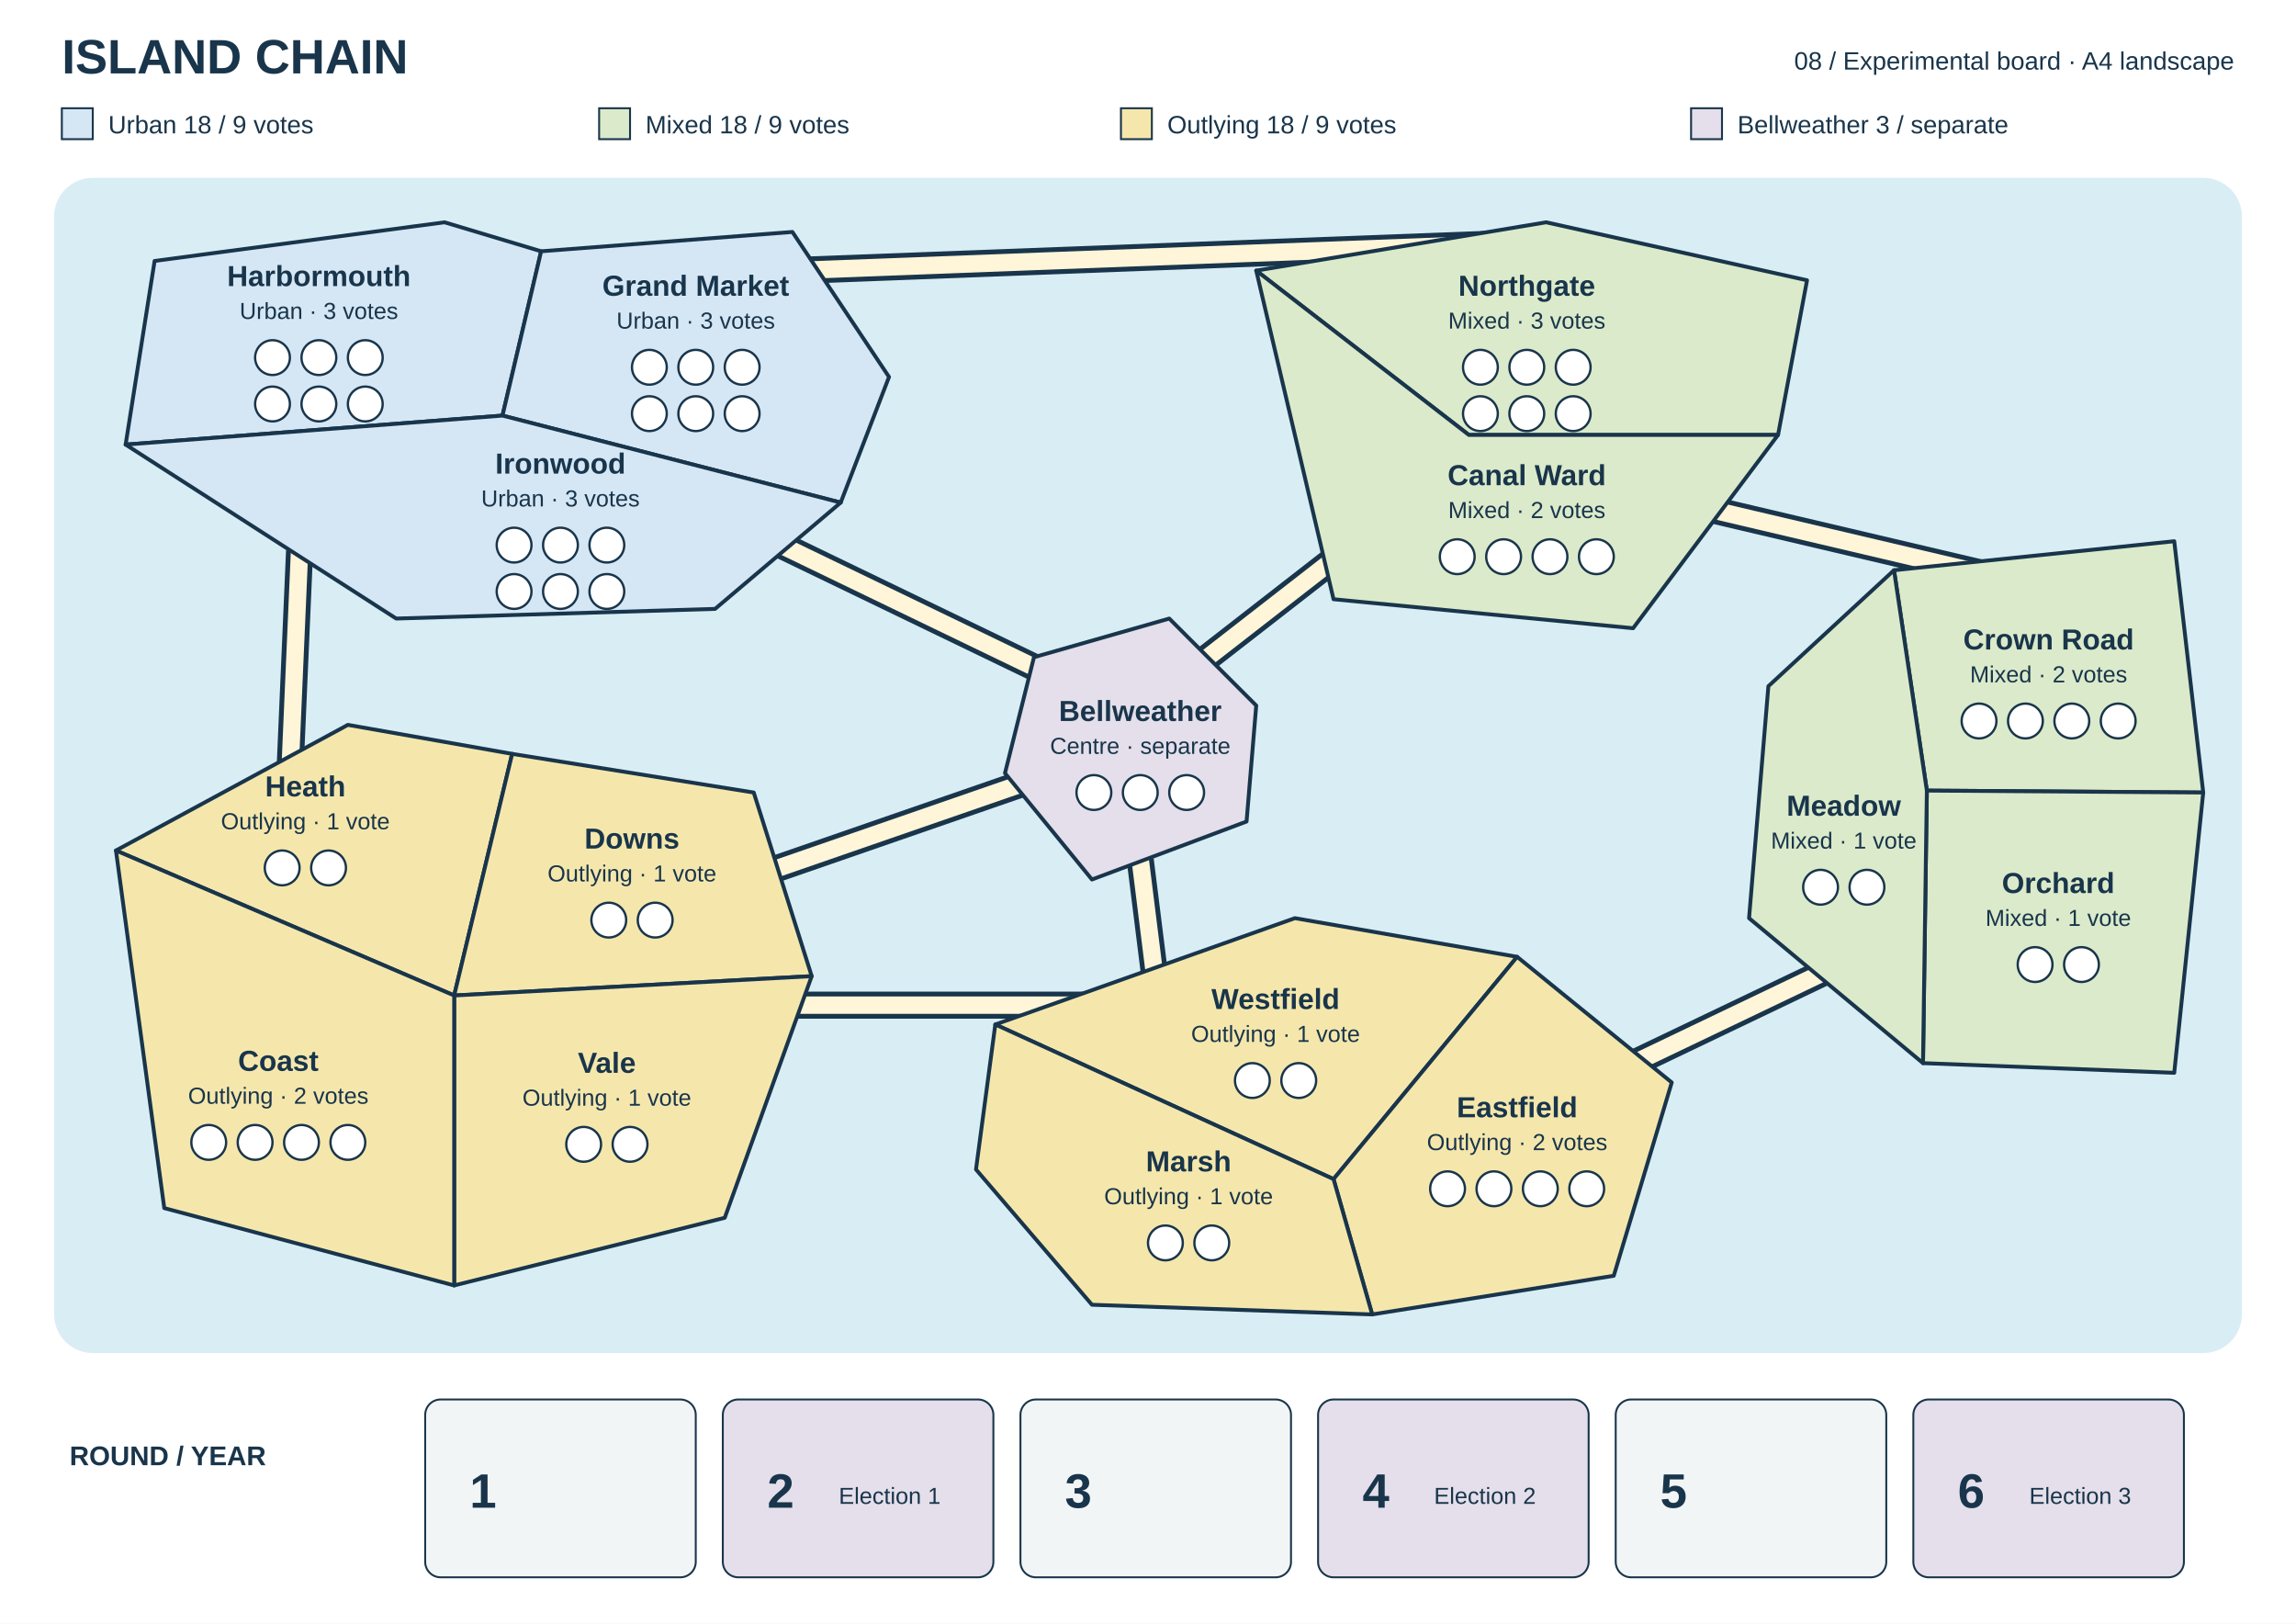
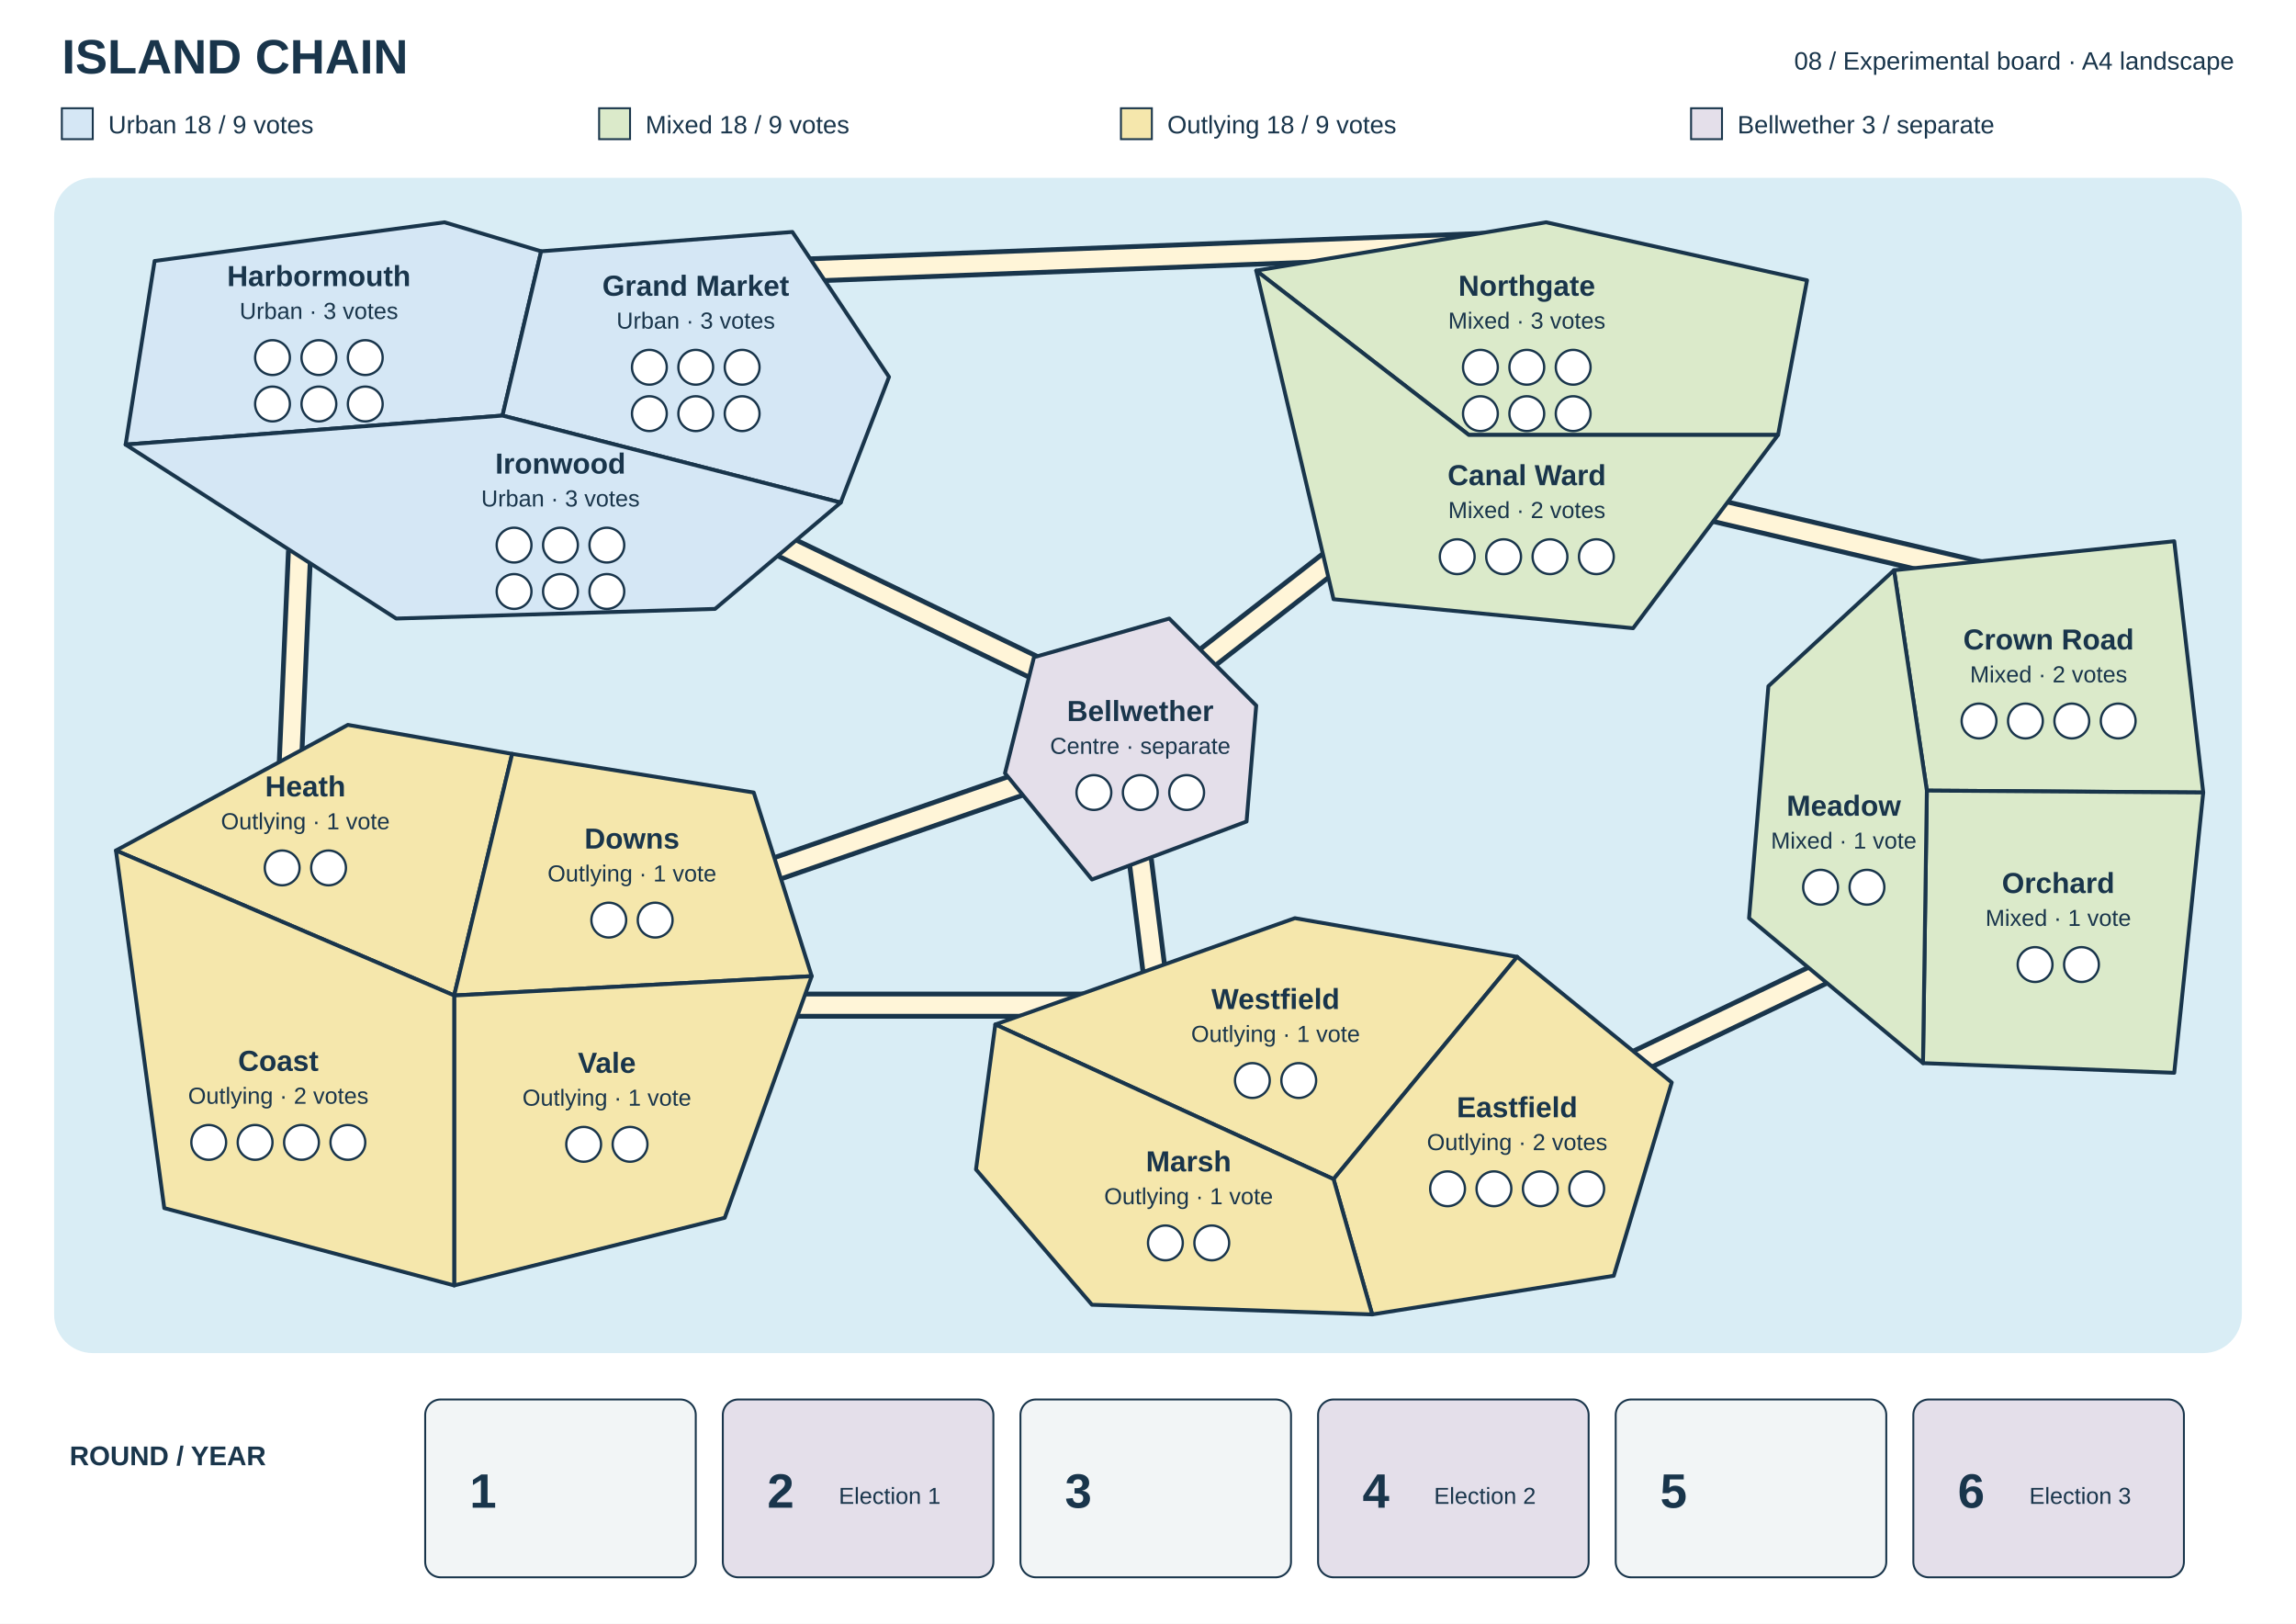
<svg xmlns="http://www.w3.org/2000/svg" width="297mm" height="210mm" viewBox="0 0 1188 840" role="img" aria-labelledby="title desc">
  <style>text{font-family:Arial,sans-serif;fill:#19354b}.name{font-size:15px;font-weight:700}.detail{font-size:12px}</style>
  <rect width="1188" height="840" fill="white" />
  <text x="32" y="38" font-size="25" font-weight="700">ISLAND CHAIN</text>
  <text x="1156" y="36" text-anchor="end" font-size="13">08 / Experimental board · A4 landscape</text>
  <rect x="32" y="56" width="16" height="16" fill="#d5e7f5" stroke="#19354b" />
  <text x="56" y="69" font-size="13">Urban 18 / 9 votes</text>
  <rect x="310" y="56" width="16" height="16" fill="#dbeaca" stroke="#19354b" />
  <text x="334" y="69" font-size="13">Mixed 18 / 9 votes</text>
  <rect x="580" y="56" width="16" height="16" fill="#f5e7ac" stroke="#19354b" />
  <text x="604" y="69" font-size="13">Outlying 18 / 9 votes</text>
  <rect x="875" y="56" width="16" height="16" fill="#e4dfea" stroke="#19354b" />
-   <text x="899" y="69" font-size="13">Bellweather 3 / separate</text>
+   <text x="899" y="69" font-size="13">Bellwether 3 / separate</text>
  <rect x="28" y="92" width="1132" height="608" rx="20" fill="#d9edf5" />
  <g data-bridge="B-D">
    <path d="M 410,140 L 780,126" stroke="#19354b" stroke-width="14" />
    <path d="M 410,140 L 780,126" stroke="#fff5d8" stroke-width="9" />
  </g>
  <g data-bridge="E-F">
    <path d="M 870,260 L 1040,300" stroke="#19354b" stroke-width="14" />
    <path d="M 870,260 L 1040,300" stroke="#fff5d8" stroke-width="9" />
  </g>
  <g data-bridge="H-J">
    <path d="M 950,500 L 835,555" stroke="#19354b" stroke-width="14" />
    <path d="M 950,500 L 835,555" stroke="#fff5d8" stroke-width="9" />
  </g>
  <g data-bridge="I-N">
    <path d="M 580,520 L 405,520" stroke="#19354b" stroke-width="14" />
    <path d="M 580,520 L 405,520" stroke="#fff5d8" stroke-width="9" />
  </g>
  <g data-bridge="L-C">
    <path d="M 150,400 L 155,285" stroke="#19354b" stroke-width="14" />
    <path d="M 150,400 L 155,285" stroke="#fff5d8" stroke-width="9" />
  </g>
  <g data-bridge="C-X">
    <path d="M 400,280 L 545,350" stroke="#19354b" stroke-width="14" />
    <path d="M 400,280 L 545,350" stroke="#fff5d8" stroke-width="9" />
  </g>
  <g data-bridge="E-X">
    <path d="M 715,270 L 625,340" stroke="#19354b" stroke-width="14" />
    <path d="M 715,270 L 625,340" stroke="#fff5d8" stroke-width="9" />
  </g>
  <g data-bridge="I-X">
    <path d="M 600,525 L 590,445" stroke="#19354b" stroke-width="14" />
    <path d="M 600,525 L 590,445" stroke="#fff5d8" stroke-width="9" />
  </g>
  <g data-bridge="M-X">
    <path d="M 400,450 L 530,405" stroke="#19354b" stroke-width="14" />
    <path d="M 400,450 L 530,405" stroke="#fff5d8" stroke-width="9" />
  </g>
  <g data-district="A">
    <polygon points="260.0,215.0 65.0,230.0 80.0,135.0 230.0,115.0 280.0,130.0" fill="#d5e7f5" stroke="#19354b" stroke-width="2" stroke-linejoin="round" />
    <text class="name" x="165" y="148" text-anchor="middle">Harbormouth</text>
    <text class="detail" x="165" y="165" text-anchor="middle">Urban · 3 votes</text>
    <circle cx="141.0" cy="185" r="9" fill="white" stroke="#19354b" stroke-width="1.2" />
    <circle cx="165.0" cy="185" r="9" fill="white" stroke="#19354b" stroke-width="1.2" />
    <circle cx="189.0" cy="185" r="9" fill="white" stroke="#19354b" stroke-width="1.2" />
    <circle cx="141.0" cy="209" r="9" fill="white" stroke="#19354b" stroke-width="1.2" />
    <circle cx="165.0" cy="209" r="9" fill="white" stroke="#19354b" stroke-width="1.2" />
    <circle cx="189.0" cy="209" r="9" fill="white" stroke="#19354b" stroke-width="1.2" />
  </g>
  <g data-district="B">
    <polygon points="260.0,215.0 280.0,130.0 410.0,120.0 460.0,195.0 435.0,260.0" fill="#d5e7f5" stroke="#19354b" stroke-width="2" stroke-linejoin="round" />
    <text class="name" x="360" y="153" text-anchor="middle">Grand Market</text>
    <text class="detail" x="360" y="170" text-anchor="middle">Urban · 3 votes</text>
    <circle cx="336.0" cy="190" r="9" fill="white" stroke="#19354b" stroke-width="1.2" />
    <circle cx="360.0" cy="190" r="9" fill="white" stroke="#19354b" stroke-width="1.2" />
    <circle cx="384.0" cy="190" r="9" fill="white" stroke="#19354b" stroke-width="1.2" />
    <circle cx="336.0" cy="214" r="9" fill="white" stroke="#19354b" stroke-width="1.2" />
    <circle cx="360.0" cy="214" r="9" fill="white" stroke="#19354b" stroke-width="1.2" />
    <circle cx="384.0" cy="214" r="9" fill="white" stroke="#19354b" stroke-width="1.2" />
  </g>
  <g data-district="C">
    <polygon points="260.0,215.0 435.0,260.0 370.0,315.0 205.0,320.0 65.0,230.0" fill="#d5e7f5" stroke="#19354b" stroke-width="2" stroke-linejoin="round" />
    <text class="name" x="290" y="245" text-anchor="middle">Ironwood</text>
    <text class="detail" x="290" y="262" text-anchor="middle">Urban · 3 votes</text>
    <circle cx="266.0" cy="282" r="9" fill="white" stroke="#19354b" stroke-width="1.2" />
    <circle cx="290.0" cy="282" r="9" fill="white" stroke="#19354b" stroke-width="1.2" />
    <circle cx="314.0" cy="282" r="9" fill="white" stroke="#19354b" stroke-width="1.2" />
    <circle cx="266.0" cy="306" r="9" fill="white" stroke="#19354b" stroke-width="1.2" />
    <circle cx="290.0" cy="306" r="9" fill="white" stroke="#19354b" stroke-width="1.2" />
    <circle cx="314.0" cy="306" r="9" fill="white" stroke="#19354b" stroke-width="1.2" />
  </g>
  <g data-district="D">
    <polygon points="760.0,225.0 650.0,140.0 800.0,115.0 935.0,145.0 920.0,225.0" fill="#dbeaca" stroke="#19354b" stroke-width="2" stroke-linejoin="round" />
    <text class="name" x="790" y="153" text-anchor="middle">Northgate</text>
    <text class="detail" x="790" y="170" text-anchor="middle">Mixed · 3 votes</text>
    <circle cx="766.0" cy="190" r="9" fill="white" stroke="#19354b" stroke-width="1.2" />
    <circle cx="790.0" cy="190" r="9" fill="white" stroke="#19354b" stroke-width="1.2" />
    <circle cx="814.0" cy="190" r="9" fill="white" stroke="#19354b" stroke-width="1.2" />
    <circle cx="766.0" cy="214" r="9" fill="white" stroke="#19354b" stroke-width="1.2" />
    <circle cx="790.0" cy="214" r="9" fill="white" stroke="#19354b" stroke-width="1.2" />
    <circle cx="814.0" cy="214" r="9" fill="white" stroke="#19354b" stroke-width="1.2" />
  </g>
  <g data-district="E">
    <polygon points="760.0,225.0 920.0,225.0 845.0,325.0 690.0,310.0 650.0,140.0" fill="#dbeaca" stroke="#19354b" stroke-width="2" stroke-linejoin="round" />
    <text class="name" x="790" y="251" text-anchor="middle">Canal Ward</text>
    <text class="detail" x="790" y="268" text-anchor="middle">Mixed · 2 votes</text>
    <circle cx="754.0" cy="288" r="9" fill="white" stroke="#19354b" stroke-width="1.2" />
    <circle cx="778.0" cy="288" r="9" fill="white" stroke="#19354b" stroke-width="1.2" />
    <circle cx="802.0" cy="288" r="9" fill="white" stroke="#19354b" stroke-width="1.2" />
    <circle cx="826.0" cy="288" r="9" fill="white" stroke="#19354b" stroke-width="1.2" />
  </g>
  <g data-district="F">
    <polygon points="997.0,409.0 980.0,295.0 1125.0,280.0 1140.0,410.0" fill="#dbeaca" stroke="#19354b" stroke-width="2" stroke-linejoin="round" />
    <text class="name" x="1060" y="336" text-anchor="middle">Crown Road</text>
    <text class="detail" x="1060" y="353" text-anchor="middle">Mixed · 2 votes</text>
    <circle cx="1024.0" cy="373" r="9" fill="white" stroke="#19354b" stroke-width="1.2" />
    <circle cx="1048.0" cy="373" r="9" fill="white" stroke="#19354b" stroke-width="1.2" />
    <circle cx="1072.0" cy="373" r="9" fill="white" stroke="#19354b" stroke-width="1.2" />
    <circle cx="1096.0" cy="373" r="9" fill="white" stroke="#19354b" stroke-width="1.2" />
  </g>
  <g data-district="G">
    <polygon points="997.0,409.0 1140.0,410.0 1125.0,555.0 995.0,550.0" fill="#dbeaca" stroke="#19354b" stroke-width="2" stroke-linejoin="round" />
    <text class="name" x="1065" y="462" text-anchor="middle">Orchard</text>
    <text class="detail" x="1065" y="479" text-anchor="middle">Mixed · 1 vote</text>
    <circle cx="1053.0" cy="499" r="9" fill="white" stroke="#19354b" stroke-width="1.2" />
    <circle cx="1077.0" cy="499" r="9" fill="white" stroke="#19354b" stroke-width="1.2" />
  </g>
  <g data-district="H">
    <polygon points="997.0,409.0 995.0,550.0 905.0,475.0 915.0,355.0 980.0,295.0" fill="#dbeaca" stroke="#19354b" stroke-width="2" stroke-linejoin="round" />
    <text class="name" x="954" y="422" text-anchor="middle">Meadow</text>
    <text class="detail" x="954" y="439" text-anchor="middle">Mixed · 1 vote</text>
    <circle cx="942.0" cy="459" r="9" fill="white" stroke="#19354b" stroke-width="1.2" />
    <circle cx="966.0" cy="459" r="9" fill="white" stroke="#19354b" stroke-width="1.2" />
  </g>
  <g data-district="I">
    <polygon points="690.0,610.0 515.0,530.0 670.0,475.0 785.0,495.0" fill="#f5e7ac" stroke="#19354b" stroke-width="2" stroke-linejoin="round" />
    <text class="name" x="660" y="522" text-anchor="middle">Westfield</text>
    <text class="detail" x="660" y="539" text-anchor="middle">Outlying · 1 vote</text>
    <circle cx="648.0" cy="559" r="9" fill="white" stroke="#19354b" stroke-width="1.2" />
    <circle cx="672.0" cy="559" r="9" fill="white" stroke="#19354b" stroke-width="1.2" />
  </g>
  <g data-district="J">
    <polygon points="690.0,610.0 785.0,495.0 865.0,560.0 835.0,660.0 710.0,680.0" fill="#f5e7ac" stroke="#19354b" stroke-width="2" stroke-linejoin="round" />
    <text class="name" x="785" y="578" text-anchor="middle">Eastfield</text>
    <text class="detail" x="785" y="595" text-anchor="middle">Outlying · 2 votes</text>
    <circle cx="749.0" cy="615" r="9" fill="white" stroke="#19354b" stroke-width="1.2" />
    <circle cx="773.0" cy="615" r="9" fill="white" stroke="#19354b" stroke-width="1.2" />
    <circle cx="797.0" cy="615" r="9" fill="white" stroke="#19354b" stroke-width="1.2" />
    <circle cx="821.0" cy="615" r="9" fill="white" stroke="#19354b" stroke-width="1.2" />
  </g>
  <g data-district="K">
    <polygon points="690.0,610.0 710.0,680.0 565.0,675.0 505.0,605.0 515.0,530.0" fill="#f5e7ac" stroke="#19354b" stroke-width="2" stroke-linejoin="round" />
    <text class="name" x="615" y="606" text-anchor="middle">Marsh</text>
    <text class="detail" x="615" y="623" text-anchor="middle">Outlying · 1 vote</text>
    <circle cx="603.0" cy="643" r="9" fill="white" stroke="#19354b" stroke-width="1.2" />
    <circle cx="627.0" cy="643" r="9" fill="white" stroke="#19354b" stroke-width="1.2" />
  </g>
  <g data-district="L">
    <polygon points="235.0,515.0 60.0,440.0 180.0,375.0 265.0,390.0" fill="#f5e7ac" stroke="#19354b" stroke-width="2" stroke-linejoin="round" />
    <text class="name" x="158" y="412" text-anchor="middle">Heath</text>
    <text class="detail" x="158" y="429" text-anchor="middle">Outlying · 1 vote</text>
    <circle cx="146.0" cy="449" r="9" fill="white" stroke="#19354b" stroke-width="1.2" />
    <circle cx="170.0" cy="449" r="9" fill="white" stroke="#19354b" stroke-width="1.2" />
  </g>
  <g data-district="M">
    <polygon points="235.0,515.0 265.0,390.0 390.0,410.0 420.0,505.0" fill="#f5e7ac" stroke="#19354b" stroke-width="2" stroke-linejoin="round" />
    <text class="name" x="327" y="439" text-anchor="middle">Downs</text>
    <text class="detail" x="327" y="456" text-anchor="middle">Outlying · 1 vote</text>
    <circle cx="315.0" cy="476" r="9" fill="white" stroke="#19354b" stroke-width="1.2" />
    <circle cx="339.0" cy="476" r="9" fill="white" stroke="#19354b" stroke-width="1.2" />
  </g>
  <g data-district="N">
    <polygon points="235.0,515.0 420.0,505.0 375.0,630.0 235.0,665.0" fill="#f5e7ac" stroke="#19354b" stroke-width="2" stroke-linejoin="round" />
    <text class="name" x="314" y="555" text-anchor="middle">Vale</text>
    <text class="detail" x="314" y="572" text-anchor="middle">Outlying · 1 vote</text>
    <circle cx="302.0" cy="592" r="9" fill="white" stroke="#19354b" stroke-width="1.2" />
    <circle cx="326.0" cy="592" r="9" fill="white" stroke="#19354b" stroke-width="1.2" />
  </g>
  <g data-district="O">
    <polygon points="235.0,515.0 235.0,665.0 85.0,625.0 60.0,440.0" fill="#f5e7ac" stroke="#19354b" stroke-width="2" stroke-linejoin="round" />
    <text class="name" x="144" y="554" text-anchor="middle">Coast</text>
    <text class="detail" x="144" y="571" text-anchor="middle">Outlying · 2 votes</text>
    <circle cx="108.0" cy="591" r="9" fill="white" stroke="#19354b" stroke-width="1.2" />
    <circle cx="132.0" cy="591" r="9" fill="white" stroke="#19354b" stroke-width="1.2" />
    <circle cx="156.0" cy="591" r="9" fill="white" stroke="#19354b" stroke-width="1.2" />
    <circle cx="180.0" cy="591" r="9" fill="white" stroke="#19354b" stroke-width="1.2" />
  </g>
  <g data-district="X">
    <polygon points="535.0,340.0 605.0,320.0 650.0,365.0 645.0,425.0 565.0,455.0 520.0,400.0" fill="#e4dfea" stroke="#19354b" stroke-width="2" stroke-linejoin="round" />
-     <text class="name" x="590" y="373" text-anchor="middle">Bellweather</text>
+     <text class="name" x="590" y="373" text-anchor="middle">Bellwether</text>
    <text class="detail" x="590" y="390" text-anchor="middle">Centre · separate</text>
    <circle cx="566.0" cy="410" r="9" fill="white" stroke="#19354b" stroke-width="1.2" />
    <circle cx="590.0" cy="410" r="9" fill="white" stroke="#19354b" stroke-width="1.2" />
    <circle cx="614.0" cy="410" r="9" fill="white" stroke="#19354b" stroke-width="1.2" />
  </g>
  <text x="36" y="758" font-size="14" font-weight="700">ROUND / YEAR</text>
  <rect x="220" y="724" width="140" height="92" rx="8" fill="#f2f5f6" stroke="#19354b" />
  <text x="243" y="780" font-size="25" font-weight="700">1</text>
  <rect x="374" y="724" width="140" height="92" rx="8" fill="#e4dfea" stroke="#19354b" />
  <text x="397" y="780" font-size="25" font-weight="700">2</text>
  <text x="434" y="778" font-size="12">Election 1</text>
  <rect x="528" y="724" width="140" height="92" rx="8" fill="#f2f5f6" stroke="#19354b" />
  <text x="551" y="780" font-size="25" font-weight="700">3</text>
  <rect x="682" y="724" width="140" height="92" rx="8" fill="#e4dfea" stroke="#19354b" />
  <text x="705" y="780" font-size="25" font-weight="700">4</text>
  <text x="742" y="778" font-size="12">Election 2</text>
  <rect x="836" y="724" width="140" height="92" rx="8" fill="#f2f5f6" stroke="#19354b" />
  <text x="859" y="780" font-size="25" font-weight="700">5</text>
  <rect x="990" y="724" width="140" height="92" rx="8" fill="#e4dfea" stroke="#19354b" />
  <text x="1013" y="780" font-size="25" font-weight="700">6</text>
  <text x="1050" y="778" font-size="12">Election 3</text>
</svg>
